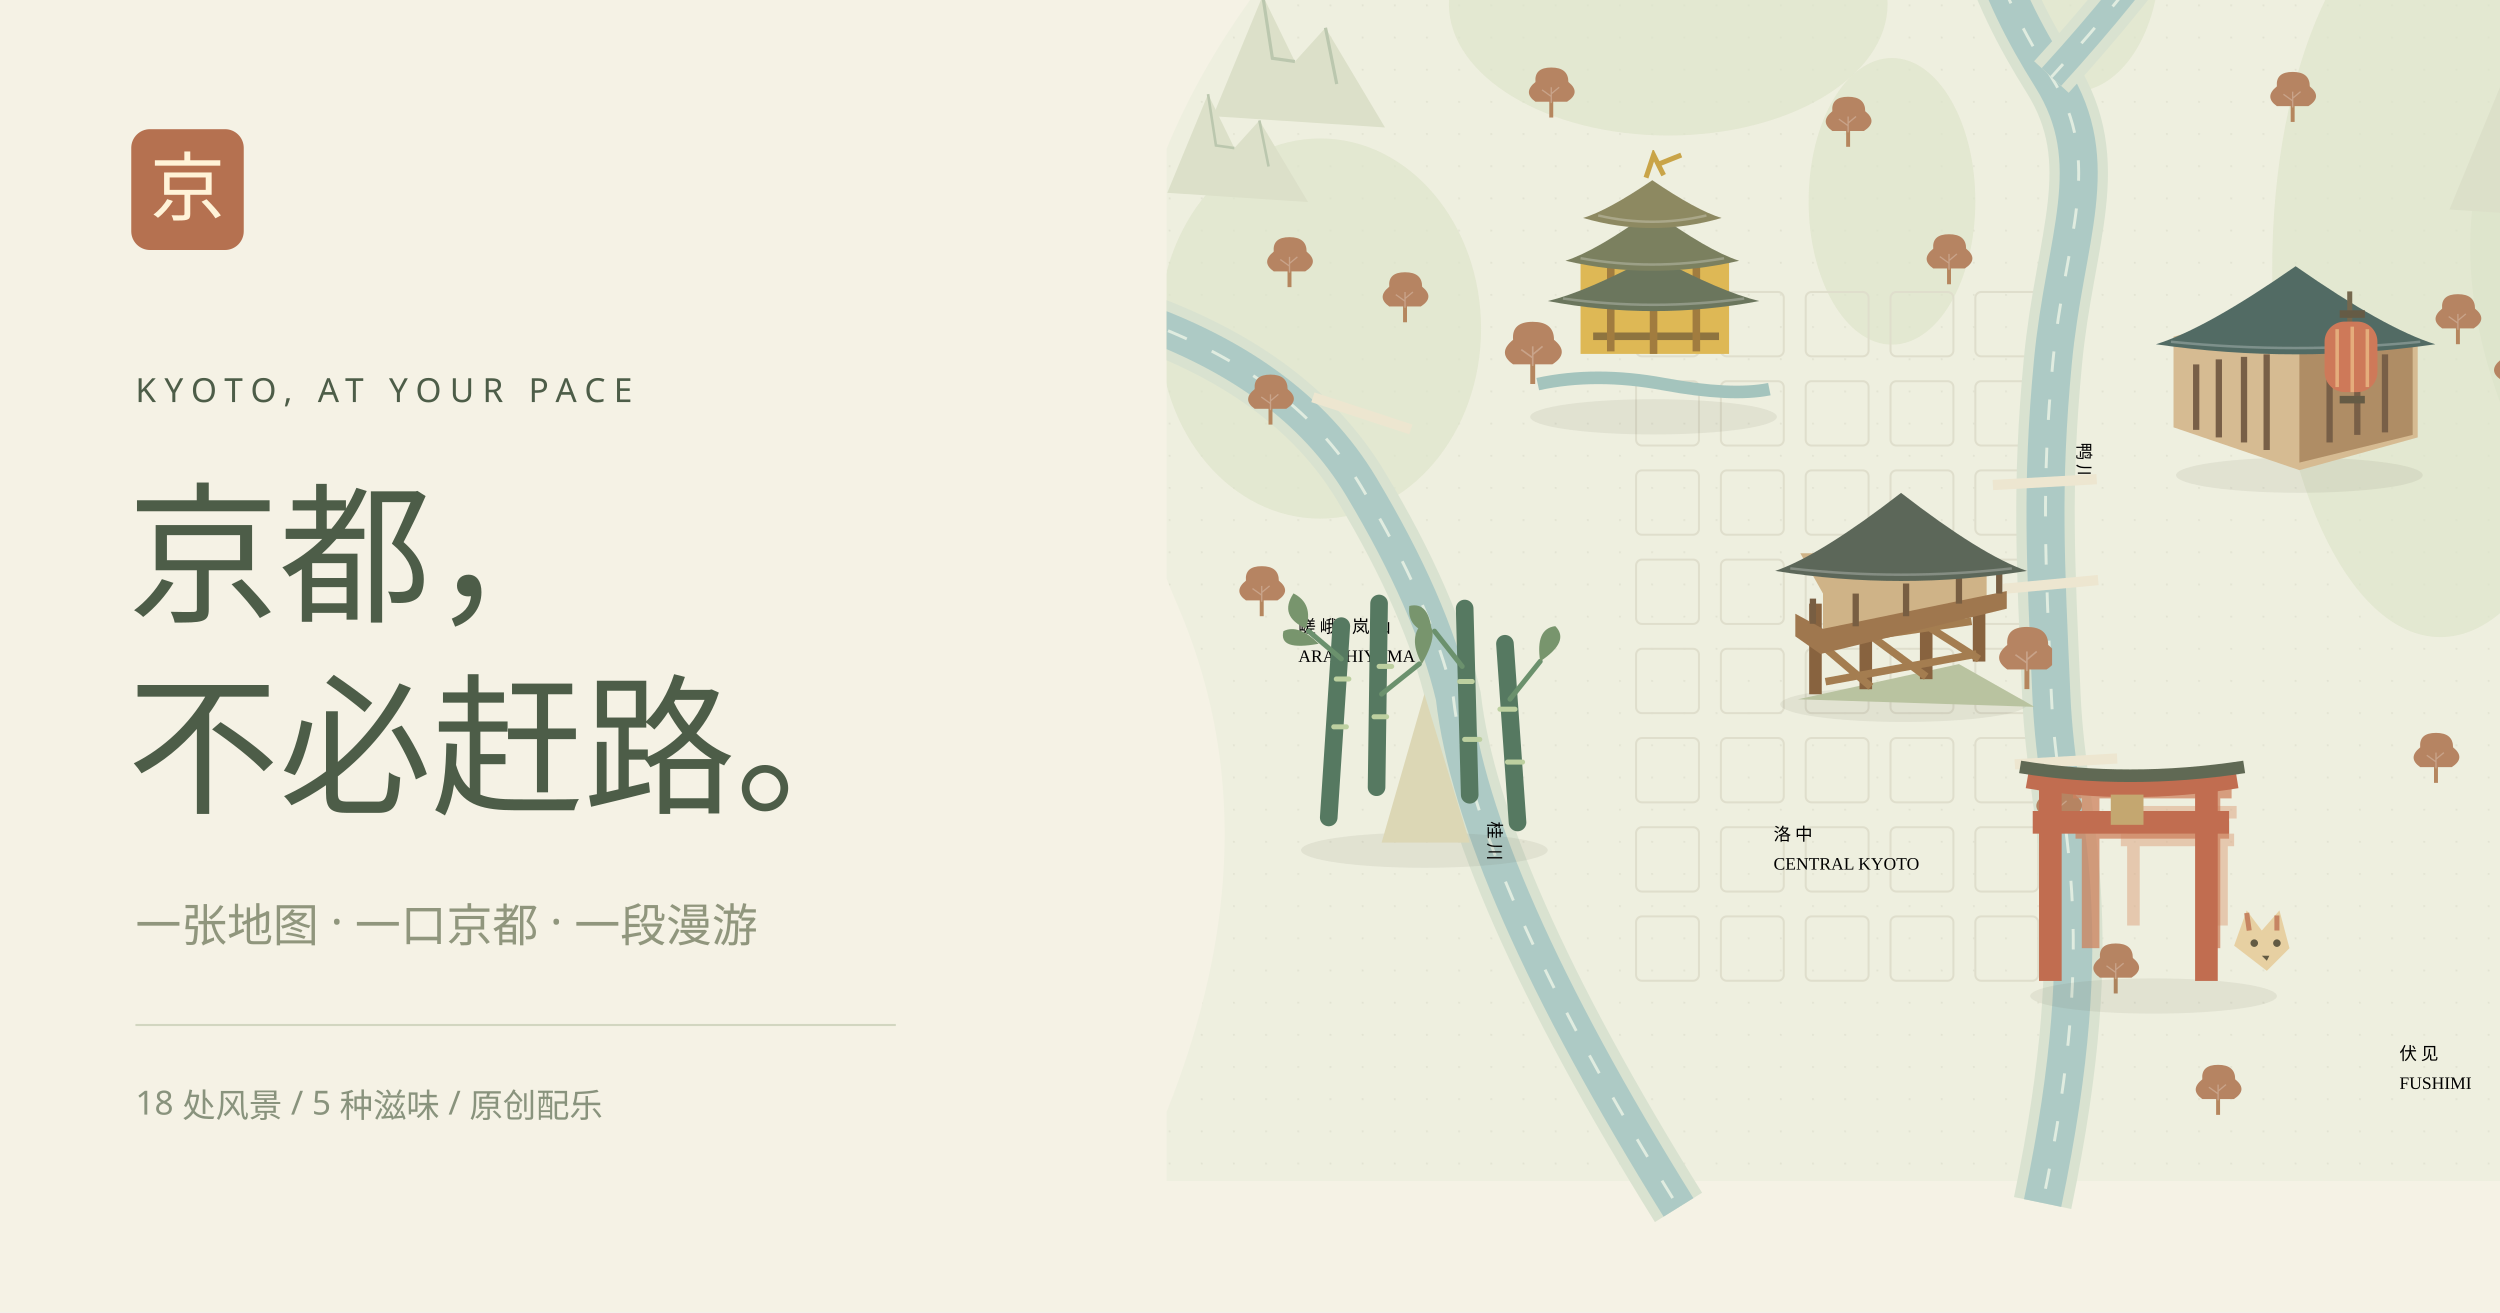
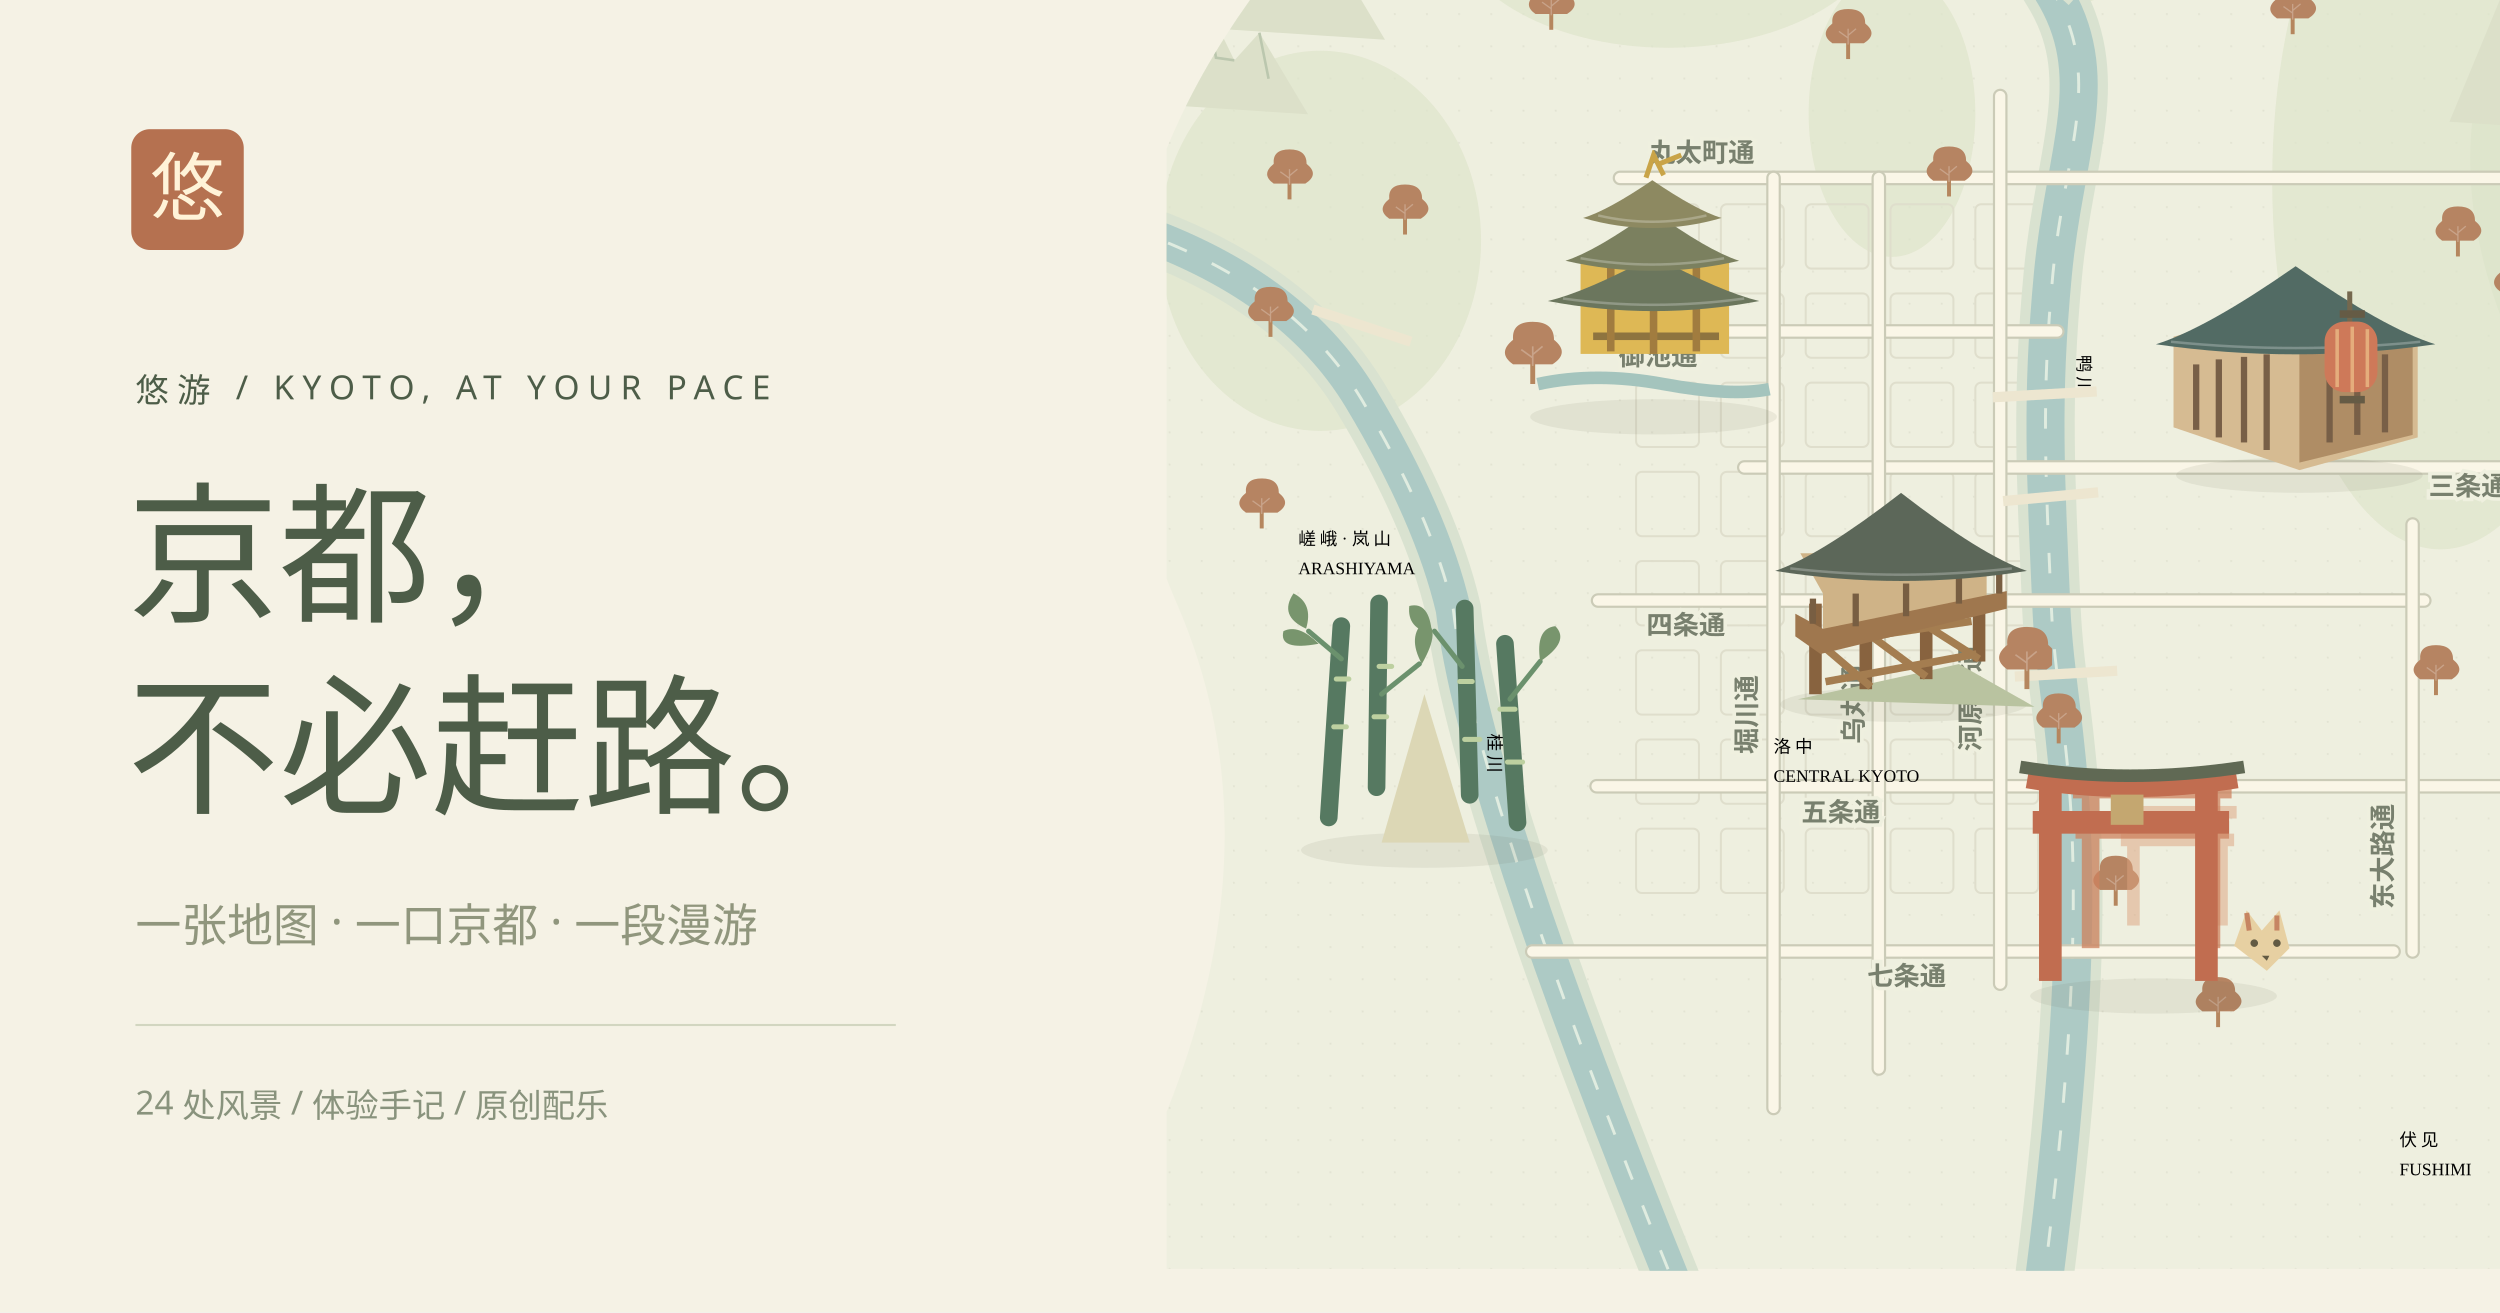
<svg xmlns="http://www.w3.org/2000/svg" width="1200" height="630" viewBox="0 0 1200 630">
  <rect width="1200" height="630" fill="#f5f2e5" />
  <defs>
    <clipPath id="mapclip">
      <path d="M600 0H1200V630H510Q630 440 565 290T600 0Z" />
    </clipPath>
  </defs>
  <g clip-path="url(#mapclip)">
-     <svg x="560" y="-150" width="730" height="760" class="map-art" viewBox="0 0 1040 960" aria-hidden="true">
+     <svg x="560" y="-150" width="730" height="760" class="map-art" viewBox="0 0 1040 1080" aria-hidden="true">
      <defs>
        <pattern id="paper-dots" width="22" height="22" patternUnits="userSpaceOnUse">
          <circle cx="2" cy="2" r=".7" fill="#b5b6a1" opacity=".2" />
        </pattern>
      </defs>
      <rect width="100%" height="100%" fill="#eeefdf" />
      <rect width="100%" height="100%" fill="url(#paper-dots)" />
      <path d="M855 0Q976 78 911 227T997 577L1040 960V0Z" fill="#e0e5cf" />
      <ellipse cx="105" cy="377" rx="110" ry="130" fill="#dee4ca" opacity=".68" />
      <ellipse cx="343" cy="155" rx="150" ry="90" fill="#dee4ca" opacity=".68" />
      <ellipse cx="496" cy="290" rx="57" ry="98" fill="#dee4ca" opacity=".68" />
      <ellipse cx="620" cy="124" rx="59" ry="91" fill="#dee4ca" opacity=".68" />
      <ellipse cx="871" cy="336" rx="115" ry="252" fill="#dee4ca" opacity=".68" />
      <rect x="321" y="352" width="43" height="44" rx="4" fill="none" stroke="#dfdecc" stroke-width="1.4" />
      <rect x="321" y="413" width="43" height="44" rx="4" fill="none" stroke="#dfdecc" stroke-width="1.4" />
      <rect x="321" y="474" width="43" height="44" rx="4" fill="none" stroke="#dfdecc" stroke-width="1.4" />
      <rect x="321" y="535" width="43" height="44" rx="4" fill="none" stroke="#dfdecc" stroke-width="1.4" />
      <rect x="321" y="596" width="43" height="44" rx="4" fill="none" stroke="#dfdecc" stroke-width="1.4" />
      <rect x="321" y="657" width="43" height="44" rx="4" fill="none" stroke="#dfdecc" stroke-width="1.4" />
      <rect x="321" y="718" width="43" height="44" rx="4" fill="none" stroke="#dfdecc" stroke-width="1.4" />
      <rect x="321" y="779" width="43" height="44" rx="4" fill="none" stroke="#dfdecc" stroke-width="1.4" />
      <rect x="379" y="352" width="43" height="44" rx="4" fill="none" stroke="#dfdecc" stroke-width="1.4" />
      <rect x="379" y="413" width="43" height="44" rx="4" fill="none" stroke="#dfdecc" stroke-width="1.4" />
      <rect x="379" y="474" width="43" height="44" rx="4" fill="none" stroke="#dfdecc" stroke-width="1.4" />
      <rect x="379" y="535" width="43" height="44" rx="4" fill="none" stroke="#dfdecc" stroke-width="1.4" />
      <rect x="379" y="596" width="43" height="44" rx="4" fill="none" stroke="#dfdecc" stroke-width="1.4" />
      <rect x="379" y="657" width="43" height="44" rx="4" fill="none" stroke="#dfdecc" stroke-width="1.4" />
      <rect x="379" y="718" width="43" height="44" rx="4" fill="none" stroke="#dfdecc" stroke-width="1.4" />
      <rect x="379" y="779" width="43" height="44" rx="4" fill="none" stroke="#dfdecc" stroke-width="1.4" />
      <rect x="437" y="352" width="43" height="44" rx="4" fill="none" stroke="#dfdecc" stroke-width="1.4" />
      <rect x="437" y="413" width="43" height="44" rx="4" fill="none" stroke="#dfdecc" stroke-width="1.4" />
      <rect x="437" y="474" width="43" height="44" rx="4" fill="none" stroke="#dfdecc" stroke-width="1.4" />
      <rect x="437" y="535" width="43" height="44" rx="4" fill="none" stroke="#dfdecc" stroke-width="1.4" />
      <rect x="437" y="596" width="43" height="44" rx="4" fill="none" stroke="#dfdecc" stroke-width="1.4" />
      <rect x="437" y="657" width="43" height="44" rx="4" fill="none" stroke="#dfdecc" stroke-width="1.4" />
      <rect x="437" y="718" width="43" height="44" rx="4" fill="none" stroke="#dfdecc" stroke-width="1.4" />
      <rect x="437" y="779" width="43" height="44" rx="4" fill="none" stroke="#dfdecc" stroke-width="1.4" />
      <rect x="495" y="352" width="43" height="44" rx="4" fill="none" stroke="#dfdecc" stroke-width="1.4" />
      <rect x="495" y="413" width="43" height="44" rx="4" fill="none" stroke="#dfdecc" stroke-width="1.4" />
      <rect x="495" y="474" width="43" height="44" rx="4" fill="none" stroke="#dfdecc" stroke-width="1.4" />
      <rect x="495" y="535" width="43" height="44" rx="4" fill="none" stroke="#dfdecc" stroke-width="1.4" />
      <rect x="495" y="596" width="43" height="44" rx="4" fill="none" stroke="#dfdecc" stroke-width="1.4" />
      <rect x="495" y="657" width="43" height="44" rx="4" fill="none" stroke="#dfdecc" stroke-width="1.4" />
      <rect x="495" y="718" width="43" height="44" rx="4" fill="none" stroke="#dfdecc" stroke-width="1.4" />
      <rect x="495" y="779" width="43" height="44" rx="4" fill="none" stroke="#dfdecc" stroke-width="1.4" />
      <rect x="553" y="352" width="43" height="44" rx="4" fill="none" stroke="#dfdecc" stroke-width="1.4" />
      <rect x="553" y="413" width="43" height="44" rx="4" fill="none" stroke="#dfdecc" stroke-width="1.4" />
      <rect x="553" y="474" width="43" height="44" rx="4" fill="none" stroke="#dfdecc" stroke-width="1.4" />
      <rect x="553" y="535" width="43" height="44" rx="4" fill="none" stroke="#dfdecc" stroke-width="1.4" />
      <rect x="553" y="596" width="43" height="44" rx="4" fill="none" stroke="#dfdecc" stroke-width="1.4" />
      <rect x="553" y="657" width="43" height="44" rx="4" fill="none" stroke="#dfdecc" stroke-width="1.4" />
      <rect x="553" y="718" width="43" height="44" rx="4" fill="none" stroke="#dfdecc" stroke-width="1.4" />
      <rect x="553" y="779" width="43" height="44" rx="4" fill="none" stroke="#dfdecc" stroke-width="1.4" />
      <g transform="translate(80 190) scale(1.1)">
        <path d="M-44 38L-13-37L7 4L26-17L63 45Z" fill="#dce0c9" />
        <path d="M-13-37L-7 2L7 4M26-17L33 18" stroke="#bbc7ae" stroke-width="2" fill="none" />
      </g>
      <g transform="translate(40 250) scale(0.9)">
        <path d="M-44 38L-13-37L7 4L26-17L63 45Z" fill="#dce0c9" />
        <path d="M-13-37L-7 2L7 4M26-17L33 18" stroke="#bbc7ae" stroke-width="2" fill="none" />
      </g>
      <g transform="translate(930 250) scale(1.2)">
        <path d="M-44 38L-13-37L7 4L26-17L63 45Z" fill="#dce0c9" />
        <path d="M-13-37L-7 2L7 4M26-17L33 18" stroke="#bbc7ae" stroke-width="2" fill="none" />
      </g>
      <g transform="translate(967 390) scale(0.8)">
        <path d="M-44 38L-13-37L7 4L26-17L63 45Z" fill="#dce0c9" />
        <path d="M-13-37L-7 2L7 4M26-17L33 18" stroke="#bbc7ae" stroke-width="2" fill="none" />
      </g>
      <g transform="translate(986 670) scale(1.05)">
        <path d="M-44 38L-13-37L7 4L26-17L63 45Z" fill="#dce0c9" />
        <path d="M-13-37L-7 2L7 4M26-17L33 18" stroke="#bbc7ae" stroke-width="2" fill="none" />
      </g>
-       <path d="M 550,-20 C 540,80 568,146 605,205 S 614,315 606,400 S 601,536 605,628 S 640,778 599,975" stroke="#d9e2d0" stroke-width="40" fill="none" />
-       <path d="M 550,-20 C 540,80 568,146 605,205 S 614,315 606,400 S 601,536 605,628 S 640,778 599,975" stroke="#adcac5" stroke-width="26" fill="none" />
-       <path d="M 550,-20 C 540,80 568,146 605,205 S 614,315 606,400 S 601,536 605,628 S 640,778 599,975" stroke="#e0ece0" stroke-width="2" stroke-dasharray="14 19" class="river-flow" fill="none" />
+       <path d="M 550,-20 C 540,80 568,146 605,205 S 614,315 606,400 S 601,536 605,628 S 640,778 599,1095" stroke="#d9e2d0" stroke-width="40" fill="none" />
+       <path d="M 550,-20 C 540,80 568,146 605,205 S 614,315 606,400 S 601,536 605,628 S 640,778 599,1095" stroke="#adcac5" stroke-width="26" fill="none" />
+       <path d="M 550,-20 C 540,80 568,146 605,205 S 614,315 606,400 S 601,536 605,628 S 640,778 599,1095" stroke="#e0ece0" stroke-width="2" stroke-dasharray="14 19" class="river-flow" fill="none" />
      <text x="623" y="455" class="river-label" transform="rotate(90 623 455)">鸭 川</text>
      <path d="M 763,-20 Q 710,90 605,205" stroke="#d9e2d0" stroke-width="32" fill="none" />
      <path d="M 763,-20 Q 710,90 605,205" stroke="#adcac5" stroke-width="18" fill="none" />
      <path d="M 763,-20 Q 710,90 605,205" stroke="#e0ece0" stroke-width="2" stroke-dasharray="14 19" class="river-flow" fill="none" />
-       <path d="M -30,367 Q 85,405 133,485 T 196,629 Q 210,753 350,978" stroke="#d9e2d0" stroke-width="38" fill="none" />
-       <path d="M -30,367 Q 85,405 133,485 T 196,629 Q 210,753 350,978" stroke="#adcac5" stroke-width="24" fill="none" />
-       <path d="M -30,367 Q 85,405 133,485 T 196,629 Q 210,753 350,978" stroke="#e0ece0" stroke-width="2" stroke-dasharray="14 19" class="river-flow" fill="none" />
+       <path d="M -30,367 Q 85,405 133,485 T 196,629 Q 210,753 350,1098" stroke="#d9e2d0" stroke-width="38" fill="none" />
+       <path d="M -30,367 Q 85,405 133,485 T 196,629 Q 210,753 350,1098" stroke="#adcac5" stroke-width="24" fill="none" />
+       <path d="M -30,367 Q 85,405 133,485 T 196,629 Q 210,753 350,1098" stroke="#e0ece0" stroke-width="2" stroke-dasharray="14 19" class="river-flow" fill="none" />
      <text x="220" y="714" class="river-label" transform="rotate(90 220 714)">桂 川</text>
+       <g class="map-roads">
+         <path d="M310 334H946" fill="none" stroke="#cbcbb7" stroke-width="10" stroke-linecap="round" />
+         <path d="M310 334H946" fill="none" stroke="#faf6e7" stroke-width="7" stroke-linecap="round" />
+         <path d="M293 439H609" fill="none" stroke="#cbcbb7" stroke-width="10" stroke-linecap="round" />
+         <path d="M293 439H609" fill="none" stroke="#faf6e7" stroke-width="7" stroke-linecap="round" />
+         <path d="M395 532H961" fill="none" stroke="#cbcbb7" stroke-width="10" stroke-linecap="round" />
+         <path d="M395 532H961" fill="none" stroke="#faf6e7" stroke-width="7" stroke-linecap="round" />
+         <path d="M295 623H860" fill="none" stroke="#cbcbb7" stroke-width="10" stroke-linecap="round" />
+         <path d="M295 623H860" fill="none" stroke="#faf6e7" stroke-width="7" stroke-linecap="round" />
+         <path d="M294 750H948" fill="none" stroke="#cbcbb7" stroke-width="10" stroke-linecap="round" />
+         <path d="M294 750H948" fill="none" stroke="#faf6e7" stroke-width="7" stroke-linecap="round" />
+         <path d="M250 863H839" fill="none" stroke="#cbcbb7" stroke-width="10" stroke-linecap="round" />
+         <path d="M250 863H839" fill="none" stroke="#faf6e7" stroke-width="7" stroke-linecap="round" />
+         <path d="M415 334V970" fill="none" stroke="#cbcbb7" stroke-width="10" stroke-linecap="round" />
+         <path d="M415 334V970" fill="none" stroke="#faf6e7" stroke-width="7" stroke-linecap="round" />
+         <path d="M487 334V943" fill="none" stroke="#cbcbb7" stroke-width="10" stroke-linecap="round" />
+         <path d="M487 334V943" fill="none" stroke="#faf6e7" stroke-width="7" stroke-linecap="round" />
+         <path d="M570 278V885" fill="none" stroke="#cbcbb7" stroke-width="10" stroke-linecap="round" />
+         <path d="M570 278V885" fill="none" stroke="#faf6e7" stroke-width="7" stroke-linecap="round" />
+         <path d="M852 571V863" fill="none" stroke="#cbcbb7" stroke-width="10" stroke-linecap="round" />
+         <path d="M852 571V863" fill="none" stroke="#faf6e7" stroke-width="7" stroke-linecap="round" />
+         <text x="366" y="323" text-anchor="middle" transform="rotate(0 366 323)" class="road-label" fill="#78806e" font-size="18" font-weight="600" stroke="#eff0df" stroke-width="5" paint-order="stroke">丸太町通</text>
+         <text x="336" y="462" text-anchor="middle" transform="rotate(0 336 462)" class="road-label" fill="#78806e" font-size="18" font-weight="600" stroke="#eff0df" stroke-width="5" paint-order="stroke">御池通</text>
+         <text x="890" y="551" text-anchor="middle" transform="rotate(0 890 551)" class="road-label" fill="#78806e" font-size="18" font-weight="600" stroke="#eff0df" stroke-width="5" paint-order="stroke">三条通</text>
+         <text x="355" y="646" text-anchor="middle" transform="rotate(0 355 646)" class="road-label" fill="#78806e" font-size="18" font-weight="600" stroke="#eff0df" stroke-width="5" paint-order="stroke">四条通</text>
+         <text x="461" y="774" text-anchor="middle" transform="rotate(0 461 774)" class="road-label" fill="#78806e" font-size="18" font-weight="600" stroke="#eff0df" stroke-width="5" paint-order="stroke">五条通</text>
+         <text x="506" y="886" text-anchor="middle" transform="rotate(0 506 886)" class="road-label" fill="#78806e" font-size="18" font-weight="600" stroke="#eff0df" stroke-width="5" paint-order="stroke">七条通</text>
+         <text x="403" y="701" text-anchor="middle" transform="rotate(-90 403 701)" class="road-label" fill="#78806e" font-size="18" font-weight="600" stroke="#eff0df" stroke-width="5" paint-order="stroke">堀川通</text>
+         <text x="476" y="694" text-anchor="middle" transform="rotate(-90 476 694)" class="road-label" fill="#78806e" font-size="18" font-weight="600" stroke="#eff0df" stroke-width="5" paint-order="stroke">乌丸通</text>
+         <text x="556" y="690" text-anchor="middle" transform="rotate(-90 556 690)" class="road-label" fill="#78806e" font-size="18" font-weight="600" stroke="#eff0df" stroke-width="5" paint-order="stroke">河原町通</text>
+         <text x="838" y="798" text-anchor="middle" transform="rotate(-90 838 798)" class="road-label" fill="#78806e" font-size="18" font-weight="600" stroke="#eff0df" stroke-width="5" paint-order="stroke">东大路通</text>
+       </g>
      <g stroke="#ede6d0" stroke-width="7">
        <path d="M572 555L637 549M565 484L636 480M580 675L650 671M100 424L167 446" />
      </g>
      <g class="map-tree" style="animation-delay:-0s">
        <g transform="translate(84 328) scale(0.9)">
          <path d="M0 2V23" stroke="#b5865e" stroke-width="3" />
          <path d="M-12 11Q-22 4-12-4Q-13-15 0-15Q13-15 13-4Q23 4 12 11Z" fill="var(--leaf,#b68462)" />
          <path d="M0 0V12M0 7L-7 2M0 5L6 0" stroke="#fff" stroke-width="1" opacity=".25" fill="none" />
        </g>
      </g>
      <g class="map-tree" style="animation-delay:-1s">
        <g transform="translate(71 422) scale(0.9)">
          <path d="M0 2V23" stroke="#b5865e" stroke-width="3" />
          <path d="M-12 11Q-22 4-12-4Q-13-15 0-15Q13-15 13-4Q23 4 12 11Z" fill="var(--leaf,#b68462)" />
          <path d="M0 0V12M0 7L-7 2M0 5L6 0" stroke="#fff" stroke-width="1" opacity=".25" fill="none" />
        </g>
      </g>
      <g class="map-tree" style="animation-delay:-2s">
        <g transform="translate(163 352) scale(0.9)">
          <path d="M0 2V23" stroke="#b5865e" stroke-width="3" />
          <path d="M-12 11Q-22 4-12-4Q-13-15 0-15Q13-15 13-4Q23 4 12 11Z" fill="var(--leaf,#b68462)" />
          <path d="M0 0V12M0 7L-7 2M0 5L6 0" stroke="#fff" stroke-width="1" opacity=".25" fill="none" />
        </g>
      </g>
      <g class="map-tree" style="animation-delay:-3s">
        <g transform="translate(261 125) scale(0.9)">
          <path d="M0 2V23" stroke="#b5865e" stroke-width="3" />
          <path d="M-12 11Q-22 4-12-4Q-13-15 0-15Q13-15 13-4Q23 4 12 11Z" fill="var(--leaf,#b68462)" />
          <path d="M0 0V12M0 7L-7 2M0 5L6 0" stroke="#fff" stroke-width="1" opacity=".25" fill="none" />
        </g>
      </g>
      <g class="map-tree" style="animation-delay:-4s">
        <g transform="translate(408 122) scale(0.9)">
          <path d="M0 2V23" stroke="#b5865e" stroke-width="3" />
          <path d="M-12 11Q-22 4-12-4Q-13-15 0-15Q13-15 13-4Q23 4 12 11Z" fill="var(--leaf,#b68462)" />
          <path d="M0 0V12M0 7L-7 2M0 5L6 0" stroke="#fff" stroke-width="1" opacity=".25" fill="none" />
        </g>
      </g>
      <g class="map-tree" style="animation-delay:-0s">
        <g transform="translate(263 212) scale(0.9)">
          <path d="M0 2V23" stroke="#b5865e" stroke-width="3" />
          <path d="M-12 11Q-22 4-12-4Q-13-15 0-15Q13-15 13-4Q23 4 12 11Z" fill="var(--leaf,#b68462)" />
          <path d="M0 0V12M0 7L-7 2M0 5L6 0" stroke="#fff" stroke-width="1" opacity=".25" fill="none" />
        </g>
      </g>
      <g class="map-tree" style="animation-delay:-1s">
        <g transform="translate(535 326) scale(0.9)">
          <path d="M0 2V23" stroke="#b5865e" stroke-width="3" />
          <path d="M-12 11Q-22 4-12-4Q-13-15 0-15Q13-15 13-4Q23 4 12 11Z" fill="var(--leaf,#b68462)" />
          <path d="M0 0V12M0 7L-7 2M0 5L6 0" stroke="#fff" stroke-width="1" opacity=".25" fill="none" />
        </g>
      </g>
      <g class="map-tree" style="animation-delay:-2s">
        <g transform="translate(466 232) scale(0.9)">
          <path d="M0 2V23" stroke="#b5865e" stroke-width="3" />
          <path d="M-12 11Q-22 4-12-4Q-13-15 0-15Q13-15 13-4Q23 4 12 11Z" fill="var(--leaf,#b68462)" />
          <path d="M0 0V12M0 7L-7 2M0 5L6 0" stroke="#fff" stroke-width="1" opacity=".25" fill="none" />
        </g>
      </g>
      <g class="map-tree" style="animation-delay:-3s">
        <g transform="translate(663 86) scale(0.9)">
          <path d="M0 2V23" stroke="#b5865e" stroke-width="3" />
          <path d="M-12 11Q-22 4-12-4Q-13-15 0-15Q13-15 13-4Q23 4 12 11Z" fill="var(--leaf,#b68462)" />
          <path d="M0 0V12M0 7L-7 2M0 5L6 0" stroke="#fff" stroke-width="1" opacity=".25" fill="none" />
        </g>
      </g>
      <g class="map-tree" style="animation-delay:-4s">
        <g transform="translate(585 110) scale(0.9)">
          <path d="M0 2V23" stroke="#b5865e" stroke-width="3" />
          <path d="M-12 11Q-22 4-12-4Q-13-15 0-15Q13-15 13-4Q23 4 12 11Z" fill="var(--leaf,#b68462)" />
          <path d="M0 0V12M0 7L-7 2M0 5L6 0" stroke="#fff" stroke-width="1" opacity=".25" fill="none" />
        </g>
      </g>
      <g class="map-tree" style="animation-delay:-0s">
        <g transform="translate(770 215) scale(0.9)">
          <path d="M0 2V23" stroke="#b5865e" stroke-width="3" />
          <path d="M-12 11Q-22 4-12-4Q-13-15 0-15Q13-15 13-4Q23 4 12 11Z" fill="var(--leaf,#b68462)" />
          <path d="M0 0V12M0 7L-7 2M0 5L6 0" stroke="#fff" stroke-width="1" opacity=".25" fill="none" />
        </g>
      </g>
      <g class="map-tree" style="animation-delay:-1s">
        <g transform="translate(932 309) scale(0.9)">
          <path d="M0 2V23" stroke="#b5865e" stroke-width="3" />
          <path d="M-12 11Q-22 4-12-4Q-13-15 0-15Q13-15 13-4Q23 4 12 11Z" fill="var(--leaf,#b68462)" />
          <path d="M0 0V12M0 7L-7 2M0 5L6 0" stroke="#fff" stroke-width="1" opacity=".25" fill="none" />
        </g>
      </g>
      <g class="map-tree" style="animation-delay:-2s">
        <g transform="translate(883 367) scale(0.9)">
          <path d="M0 2V23" stroke="#b5865e" stroke-width="3" />
          <path d="M-12 11Q-22 4-12-4Q-13-15 0-15Q13-15 13-4Q23 4 12 11Z" fill="var(--leaf,#b68462)" />
          <path d="M0 0V12M0 7L-7 2M0 5L6 0" stroke="#fff" stroke-width="1" opacity=".25" fill="none" />
        </g>
      </g>
      <g class="map-tree" style="animation-delay:-3s">
        <g transform="translate(923 402) scale(0.9)">
          <path d="M0 2V23" stroke="#b5865e" stroke-width="3" />
          <path d="M-12 11Q-22 4-12-4Q-13-15 0-15Q13-15 13-4Q23 4 12 11Z" fill="var(--leaf,#b68462)" />
          <path d="M0 0V12M0 7L-7 2M0 5L6 0" stroke="#fff" stroke-width="1" opacity=".25" fill="none" />
        </g>
      </g>
      <g class="map-tree" style="animation-delay:-4s">
        <g transform="translate(868 667) scale(0.9)">
          <path d="M0 2V23" stroke="#b5865e" stroke-width="3" />
          <path d="M-12 11Q-22 4-12-4Q-13-15 0-15Q13-15 13-4Q23 4 12 11Z" fill="var(--leaf,#b68462)" />
          <path d="M0 0V12M0 7L-7 2M0 5L6 0" stroke="#fff" stroke-width="1" opacity=".25" fill="none" />
        </g>
      </g>
      <g class="map-tree" style="animation-delay:-0s">
        <g transform="translate(938 763) scale(0.9)">
          <path d="M0 2V23" stroke="#b5865e" stroke-width="3" />
          <path d="M-12 11Q-22 4-12-4Q-13-15 0-15Q13-15 13-4Q23 4 12 11Z" fill="var(--leaf,#b68462)" />
          <path d="M0 0V12M0 7L-7 2M0 5L6 0" stroke="#fff" stroke-width="1" opacity=".25" fill="none" />
        </g>
      </g>
      <g class="map-tree" style="animation-delay:-1s">
        <g transform="translate(610 700) scale(0.9)">
          <path d="M0 2V23" stroke="#b5865e" stroke-width="3" />
          <path d="M-12 11Q-22 4-12-4Q-13-15 0-15Q13-15 13-4Q23 4 12 11Z" fill="var(--leaf,#b68462)" />
          <path d="M0 0V12M0 7L-7 2M0 5L6 0" stroke="#fff" stroke-width="1" opacity=".25" fill="none" />
        </g>
      </g>
      <g class="map-tree" style="animation-delay:-2s">
        <g transform="translate(649 811) scale(0.9)">
          <path d="M0 2V23" stroke="#b5865e" stroke-width="3" />
          <path d="M-12 11Q-22 4-12-4Q-13-15 0-15Q13-15 13-4Q23 4 12 11Z" fill="var(--leaf,#b68462)" />
          <path d="M0 0V12M0 7L-7 2M0 5L6 0" stroke="#fff" stroke-width="1" opacity=".25" fill="none" />
        </g>
      </g>
      <g class="map-tree" style="animation-delay:-3s">
        <g transform="translate(719 894) scale(0.9)">
          <path d="M0 2V23" stroke="#b5865e" stroke-width="3" />
          <path d="M-12 11Q-22 4-12-4Q-13-15 0-15Q13-15 13-4Q23 4 12 11Z" fill="var(--leaf,#b68462)" />
          <path d="M0 0V12M0 7L-7 2M0 5L6 0" stroke="#fff" stroke-width="1" opacity=".25" fill="none" />
        </g>
      </g>
      <g class="map-tree" style="animation-delay:-4s">
        <g transform="translate(65 553) scale(0.9)">
          <path d="M0 2V23" stroke="#b5865e" stroke-width="3" />
          <path d="M-12 11Q-22 4-12-4Q-13-15 0-15Q13-15 13-4Q23 4 12 11Z" fill="var(--leaf,#b68462)" />
          <path d="M0 0V12M0 7L-7 2M0 5L6 0" stroke="#fff" stroke-width="1" opacity=".25" fill="none" />
        </g>
      </g>
      <text x="90" y="585" class="district-label">嵯 峨 · 岚 山</text>
      <text x="90" y="605" class="district-en">ARASHIYAMA</text>
      <text x="337" y="70" class="district-label">衣 笠 · 洛 西</text>
      <text x="337" y="90" class="district-en">KINUGASA</text>
      <text x="415" y="727" class="district-label">洛 中</text>
      <text x="415" y="747" class="district-en">CENTRAL KYOTO</text>
      <text x="899" y="96" class="district-label">东 山</text>
      <text x="899" y="116" class="district-en">HIGASHIYAMA</text>
-       <text x="843" y="877" class="district-label">伏 见</text>
-       <text x="843" y="897" class="district-en">FUSHIMI</text>
+       <text x="843" y="996" class="district-label">伏 见</text>
+       <text x="843" y="1016" class="district-en">FUSHIMI</text>
    </svg>
  </g>
  <svg x="720" y="72" width="145" height="145" class="miniature " viewBox="0 0 120 116" fill="none" aria-hidden="true">
    <ellipse cx="61" cy="104" rx="49" ry="7" fill="#67674f" opacity=".10" />
    <path d="M15 91Q38 86 65 91T107 93" stroke="#a4c4bd" stroke-width="5" fill="none" />
    <path d="M32 42H91V79H32Z" fill="#deb855" />
    <path d="M36 55H88M37 72H87" stroke="#8e743f" stroke-width="3" />
    <path d="M44 41V78M61 40V79M78 42V78" stroke="#a17c3f" stroke-width="3" />
    <path d="M19 58 Q34.12 54.4 61 40 Q87.88 54.4 103 58 Q61 66 19 58Z" fill="#6b765d" />
    <path d="M25 57Q61 62 97 57" fill="none" stroke="#fff" opacity=".25" />
    <path d="M26 42 Q38.42 38 60.5 22 Q82.58 38 95 42 Q60.5 50 26 42Z" fill="#7b805f" />
    <path d="M32 41Q60.5 46 89 41" fill="none" stroke="#fff" opacity=".25" />
    <path d="M33 25 Q42.9 22 60.5 10 Q78.1 22 88 25 Q60.5 33 33 25Z" fill="#8d8961" />
    <path d="M39 24Q60.5 29 82 24" fill="none" stroke="#fff" opacity=".25" />
    <path d="M58 9L61 0L65 8M62 4L72 0" stroke="#c9a448" stroke-width="2" fill="none" />
    <g transform="translate(13 76) scale(0.65)">
      <path d="M0 2V23" stroke="#b5865e" stroke-width="3" />
      <path d="M-12 11Q-22 4-12-4Q-13-15 0-15Q13-15 13-4Q23 4 12 11Z" fill="var(--leaf,#b68462)" />
      <path d="M0 0V12M0 7L-7 2M0 5L6 0" stroke="#fff" stroke-width="1" opacity=".25" fill="none" />
    </g>
  </svg>
  <svg x="960" y="350" width="145" height="145" class="miniature " viewBox="0 0 120 116" fill="none" aria-hidden="true">
    <ellipse cx="61" cy="104" rx="49" ry="7" fill="#67674f" opacity=".10" />
    <g opacity=".5">
      <path d="M53 76V33M88 76V33M47 31H94M48 42H93" stroke="#dca17d" stroke-width="5" fill="none" />
    </g>
    <g opacity=".75">
      <path d="M36 85V24M84 85V24M29 22H92M30 38H91" stroke="#ce815e" stroke-width="7" fill="none" />
    </g>
    <path d="M20 98V19M82 98V19M11 17Q51 24 94 17M13 35H91" stroke="#c16d50" stroke-width="9" fill="none" />
    <path d="M8 13Q51 20 97 13" stroke="#606954" stroke-width="5" fill="none" />
    <path d="M44 24V36H57V24" fill="#c4a770" />
    <path d="M93 84L98 70L104 78L111 70L115 85L106 94Z" fill="#e7d0a2" />
    <path d="M98 71L99 78M110 72L110 78" stroke="#c68562" stroke-width="2" />
    <circle cx="101" cy="83" r="1.5" fill="#625a43" />
    <circle cx="110" cy="83" r="1.5" fill="#625a43" />
    <path d="M104 88L107 88L106 90Z" fill="#625a43" />
  </svg>
  <svg x="840" y="210" width="145" height="145" class="miniature " viewBox="0 0 120 116" fill="none" aria-hidden="true">
    <ellipse cx="61" cy="104" rx="49" ry="7" fill="#67674f" opacity=".10" />
    <path d="M19 102L83 88L113 105Z" fill="#b9c3a0" />
    <path d="M26 64V100M46 66V98M70 63V94M91 58V87" stroke="#88633f" stroke-width="5" />
    <path d="M27 80L88 71M30 95L90 84M28 80L48 97M47 76L70 93M69 72L91 86" stroke="#a47d50" stroke-width="3" />
    <path d="M20 44H94V67L29 81V60Z" fill="#cfb387" />
    <path d="M18 68L29 74L102 59V66L28 84L18 77Z" fill="#9f774e" />
    <path d="M25 62V72M42 60V73M62 56V69M83 51V64M99 49V60" stroke="#785e42" stroke-width="2.5" />
    <path d="M10 51 Q28 44.8 60 20 Q92 44.8 110 51 Q60 59 10 51Z" fill="#5c6759" />
    <path d="M16 50Q60 55 104 50" fill="none" stroke="#fff" opacity=".25" />
    <g transform="translate(110 83) scale(0.65)">
      <path d="M0 2V23" stroke="#b5865e" stroke-width="3" />
      <path d="M-12 11Q-22 4-12-4Q-13-15 0-15Q13-15 13-4Q23 4 12 11Z" fill="var(--leaf,#b68462)" />
      <path d="M0 0V12M0 7L-7 2M0 5L6 0" stroke="#fff" stroke-width="1" opacity=".25" fill="none" />
    </g>
  </svg>
  <svg x="1030" y="100" width="145" height="145" class="miniature " viewBox="0 0 120 116" fill="none" aria-hidden="true">
    <ellipse cx="61" cy="104" rx="49" ry="7" fill="#67674f" opacity=".10" />
    <path d="M11 49L60 36L108 52V89L61 102L11 85Z" fill="#d6bb92" />
    <path d="M61 54L106 51V88L61 99Z" fill="#af8d65" />
    <path d="M4 52 Q23.98 45.8 59.5 21 Q95.02 45.8 115 52 Q59.5 60 4 52Z" fill="#526b64" />
    <path d="M10 51Q59.5 56 109 51" fill="none" stroke="#fff" opacity=".25" />
    <path d="M20 60V86M29 58V89M39 57V91M48 56V94M73 60V91M84 57V88M95 56V87" stroke="#785f47" stroke-width="2.5" />
    <path d="M81 31V46" stroke="#75684e" stroke-width="2" />
    <rect x="71" y="43" width="21" height="28" rx="8" fill="#ce7959" />
    <path d="M76 46V69M82 45V71M88 46V69" stroke="#e5ad7c" stroke-width="1.4" />
    <path d="M77 40H87M77 74H87" stroke="#655b45" stroke-width="3" />
  </svg>
  <svg x="610" y="280" width="145" height="145" class="miniature " viewBox="0 0 120 116" fill="none" aria-hidden="true">
    <ellipse cx="61" cy="104" rx="49" ry="7" fill="#67674f" opacity=".10" />
    <path d="M44 101L61 42L79 101" fill="#dcd7b5" />
    <g fill="none" stroke-linecap="round">
      <path d="M23 91L28 15M42 79L43 6M79 82L77 8M98 93L93 22" stroke="#567961" stroke-width="7" />
      <path d="M26 36H31M25 55H30M43 31H48M41 51H46M75 37H80M77 60H83M91 48H97M94 69H100" stroke="#bdd0a0" stroke-width="2" />
      <path d="M28 28L15 17M44 42L59 30M76 31L65 17M95 44L107 29" stroke="#6b916d" stroke-width="2" />
    </g>
    <g fill="#78956d">
      <path d="M14 16Q3 11 9 2Q17 6 14 16M19 22Q3 25 5 17Q11 14 19 22M60 30Q68 16 61 13Q54 19 60 30M64 18Q63 5 55 7Q54 16 64 18M107 29Q119 21 113 15Q105 16 107 29" />
    </g>
  </svg>
  <rect x="63" y="62" width="54" height="58" rx="9" fill="#b57150" />
-   <text x="90" y="103" text-anchor="middle" fill="#fff3d8" font-size="36" font-family="serif">京</text>
+   <text x="90" y="103" text-anchor="middle" fill="#fff3d8" font-size="36" font-family="serif">悠</text>
  <g fill="#4d5d48">
-     <text x="65" y="193" font-size="16" letter-spacing="4" font-family="sans-serif">KYOTO, AT YOUR PACE</text>
+     <text x="65" y="193" font-size="16" letter-spacing="4" font-family="sans-serif">悠游 / KYOTO, AT YOUR PACE</text>
    <text x="61" y="293" font-size="73" font-family="serif">京都，</text>
    <text x="61" y="385" font-size="73" font-family="serif">不必赶路。</text>
    <text x="65" y="452" font-size="22" font-family="sans-serif" fill="#90967d">一张地图 · 一口京都 · 一段漫游</text>
    <path d="M65 492H430" stroke="#d2d6c0" />
-     <text x="65" y="535" font-size="16" font-family="sans-serif" fill="#89937d">18 处风景 / 5 种滋味 / 原创配乐</text>
+     <text x="65" y="535" font-size="16" font-family="sans-serif" fill="#89937d">24 处风景 / 体验手记 / 原创配乐</text>
  </g>
</svg>
